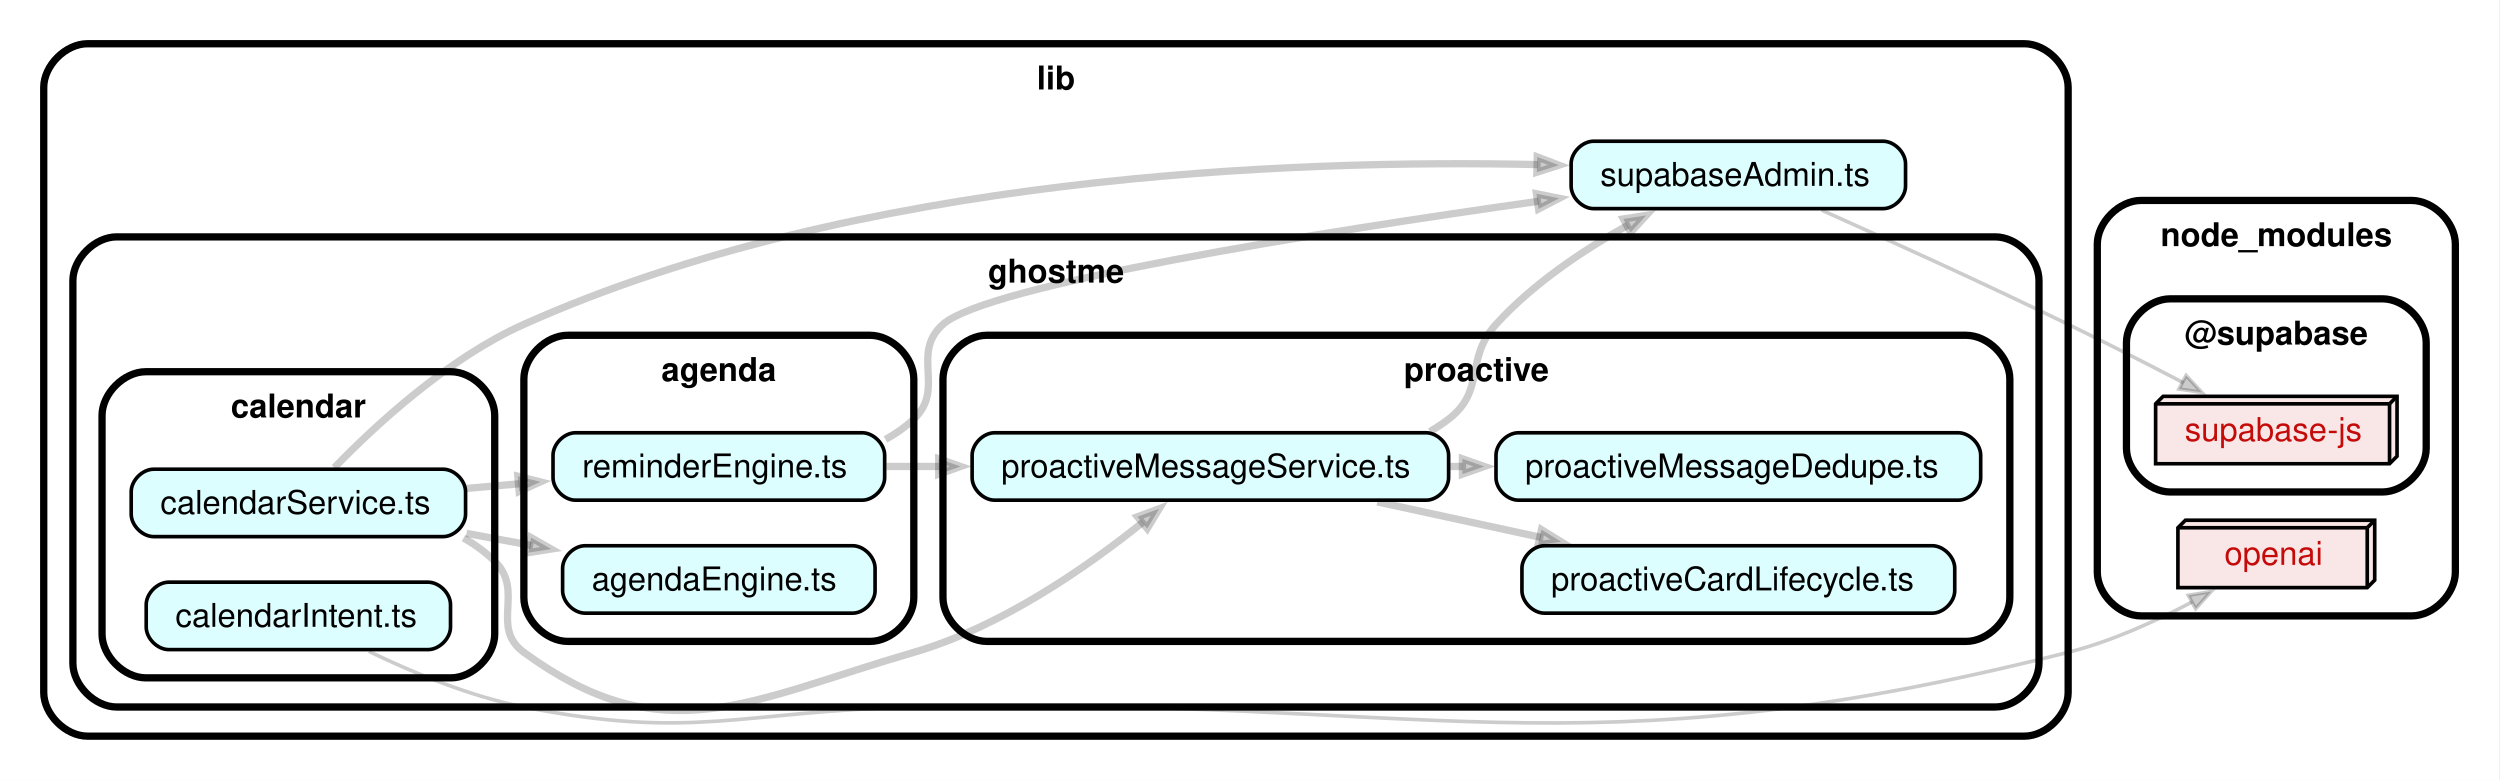
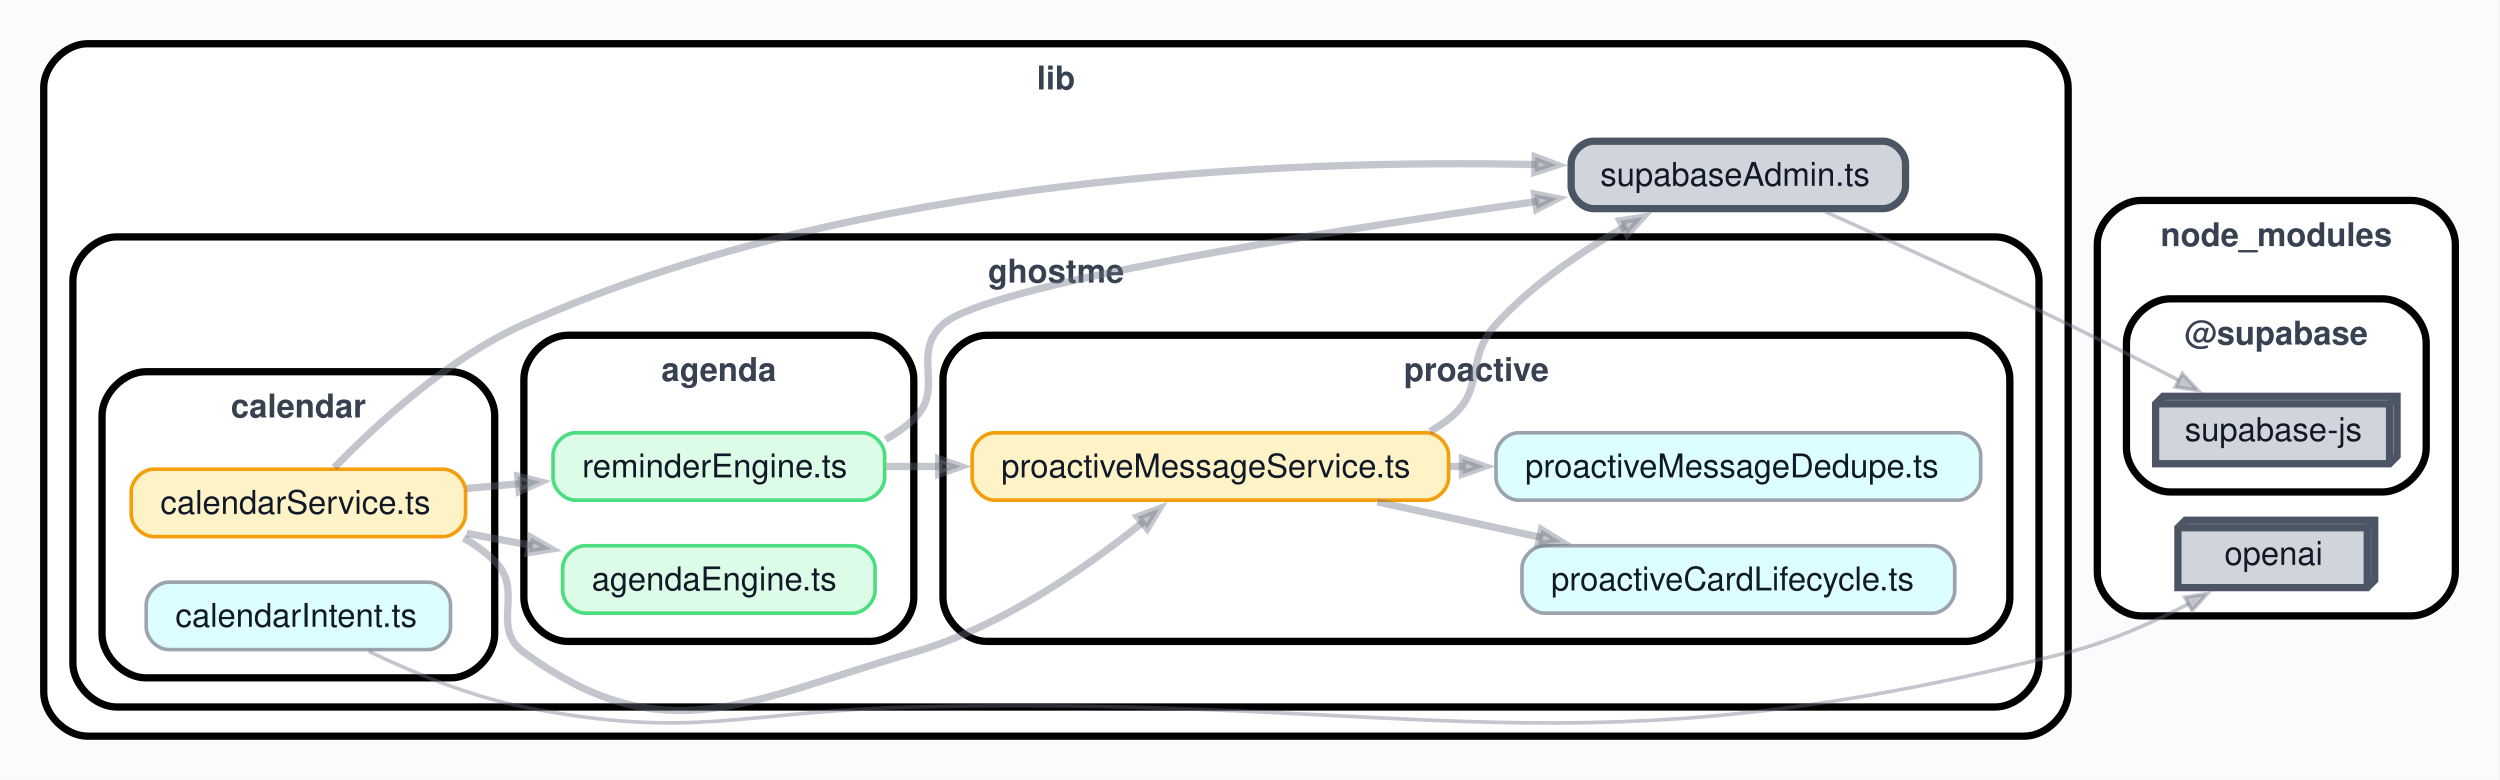
<svg xmlns="http://www.w3.org/2000/svg" xmlns:xlink="http://www.w3.org/1999/xlink" width="686pt" height="214pt" viewBox="0.00 0.00 686.00 214.00">
  <g id="graph0" class="graph" transform="scale(1 1) rotate(0) translate(4 210)">
-     <polygon fill="white" stroke="none" points="-4,4 -4,-210 681.75,-210 681.75,4 -4,4" />
+     <polygon fill="#fbfbfd" stroke="none" points="-4,4 -4,-210 681.75,-210 681.75,4 -4,4" />
    <g id="clust1" class="cluster">
      <path fill="#ffffff" stroke="black" stroke-width="2" d="M20,-8C20,-8 551.5,-8 551.5,-8 557.5,-8 563.5,-14 563.5,-20 563.5,-20 563.5,-186 563.5,-186 563.5,-192 557.5,-198 551.5,-198 551.5,-198 20,-198 20,-198 14,-198 8,-192 8,-186 8,-186 8,-20 8,-20 8,-14 14,-8 20,-8" />
-       <text xml:space="preserve" text-anchor="middle" x="285.75" y="-185.45" font-family="Helvetica,sans-Serif" font-weight="bold" font-size="9.00">lib</text>
+       <text xml:space="preserve" text-anchor="middle" x="285.75" y="-185.45" font-family="Helvetica,sans-Serif" font-weight="bold" font-size="9.00" fill="#374151">lib</text>
    </g>
    <g id="clust2" class="cluster">
      <path fill="#ffffff" stroke="black" stroke-width="2" d="M28,-16C28,-16 543.5,-16 543.5,-16 549.5,-16 555.5,-22 555.5,-28 555.5,-28 555.5,-133 555.5,-133 555.5,-139 549.5,-145 543.5,-145 543.5,-145 28,-145 28,-145 22,-145 16,-139 16,-133 16,-133 16,-28 16,-28 16,-22 22,-16 28,-16" />
-       <text xml:space="preserve" text-anchor="middle" x="285.75" y="-132.45" font-family="Helvetica,sans-Serif" font-weight="bold" font-size="9.00">ghostme</text>
+       <text xml:space="preserve" text-anchor="middle" x="285.75" y="-132.45" font-family="Helvetica,sans-Serif" font-weight="bold" font-size="9.00" fill="#374151">ghostme</text>
    </g>
    <g id="clust3" class="cluster">
      <path fill="#ffffff" stroke="black" stroke-width="2" d="M151.75,-34C151.75,-34 234.75,-34 234.75,-34 240.75,-34 246.75,-40 246.75,-46 246.75,-46 246.75,-106 246.75,-106 246.75,-112 240.75,-118 234.75,-118 234.75,-118 151.75,-118 151.75,-118 145.75,-118 139.75,-112 139.75,-106 139.75,-106 139.75,-46 139.75,-46 139.75,-40 145.75,-34 151.75,-34" />
-       <text xml:space="preserve" text-anchor="middle" x="193.25" y="-105.45" font-family="Helvetica,sans-Serif" font-weight="bold" font-size="9.00">agenda</text>
+       <text xml:space="preserve" text-anchor="middle" x="193.25" y="-105.45" font-family="Helvetica,sans-Serif" font-weight="bold" font-size="9.00" fill="#374151">agenda</text>
    </g>
    <g id="clust4" class="cluster">
      <path fill="#ffffff" stroke="black" stroke-width="2" d="M36,-24C36,-24 119.75,-24 119.75,-24 125.75,-24 131.75,-30 131.75,-36 131.75,-36 131.75,-96 131.75,-96 131.75,-102 125.75,-108 119.75,-108 119.75,-108 36,-108 36,-108 30,-108 24,-102 24,-96 24,-96 24,-36 24,-36 24,-30 30,-24 36,-24" />
-       <text xml:space="preserve" text-anchor="middle" x="77.88" y="-95.45" font-family="Helvetica,sans-Serif" font-weight="bold" font-size="9.00">calendar</text>
+       <text xml:space="preserve" text-anchor="middle" x="77.88" y="-95.45" font-family="Helvetica,sans-Serif" font-weight="bold" font-size="9.00" fill="#374151">calendar</text>
    </g>
    <g id="clust5" class="cluster">
      <path fill="#ffffff" stroke="black" stroke-width="2" d="M266.75,-34C266.75,-34 535.5,-34 535.5,-34 541.5,-34 547.5,-40 547.5,-46 547.5,-46 547.5,-106 547.5,-106 547.5,-112 541.5,-118 535.5,-118 535.5,-118 266.75,-118 266.75,-118 260.75,-118 254.75,-112 254.75,-106 254.75,-106 254.75,-46 254.75,-46 254.75,-40 260.75,-34 266.75,-34" />
-       <text xml:space="preserve" text-anchor="middle" x="401.12" y="-105.45" font-family="Helvetica,sans-Serif" font-weight="bold" font-size="9.00">proactive</text>
+       <text xml:space="preserve" text-anchor="middle" x="401.12" y="-105.45" font-family="Helvetica,sans-Serif" font-weight="bold" font-size="9.00" fill="#374151">proactive</text>
    </g>
    <g id="clust6" class="cluster">
      <path fill="#ffffff" stroke="black" stroke-width="2" d="M583.5,-41C583.5,-41 657.75,-41 657.75,-41 663.75,-41 669.75,-47 669.75,-53 669.75,-53 669.75,-143 669.75,-143 669.75,-149 663.75,-155 657.75,-155 657.75,-155 583.5,-155 583.5,-155 577.5,-155 571.5,-149 571.5,-143 571.5,-143 571.5,-53 571.5,-53 571.5,-47 577.5,-41 583.5,-41" />
-       <text xml:space="preserve" text-anchor="middle" x="620.62" y="-142.45" font-family="Helvetica,sans-Serif" font-weight="bold" font-size="9.00">node_modules</text>
+       <text xml:space="preserve" text-anchor="middle" x="620.62" y="-142.45" font-family="Helvetica,sans-Serif" font-weight="bold" font-size="9.00" fill="#374151">node_modules</text>
    </g>
    <g id="clust7" class="cluster">
      <path fill="#ffffff" stroke="black" stroke-width="2" d="M591.5,-75C591.5,-75 649.75,-75 649.75,-75 655.75,-75 661.75,-81 661.75,-87 661.75,-87 661.75,-116 661.75,-116 661.75,-122 655.75,-128 649.75,-128 649.75,-128 591.5,-128 591.5,-128 585.5,-128 579.5,-122 579.5,-116 579.5,-116 579.5,-87 579.5,-87 579.5,-81 585.5,-75 591.5,-75" />
-       <text xml:space="preserve" text-anchor="middle" x="620.62" y="-115.45" font-family="Helvetica,sans-Serif" font-weight="bold" font-size="9.00">@supabase</text>
+       <text xml:space="preserve" text-anchor="middle" x="620.62" y="-115.45" font-family="Helvetica,sans-Serif" font-weight="bold" font-size="9.00" fill="#374151">@supabase</text>
    </g>
    <g id="node1" class="node">
      <g id="a_node1">
        <a xlink:href="lib/ghostme/agenda/agendaEngine.ts" xlink:title="agendaEngine.ts">
-           <path fill="#ddfeff" stroke="black" d="M229.96,-60.25C229.96,-60.25 156.54,-60.25 156.54,-60.25 153.46,-60.25 150.38,-57.17 150.38,-54.08 150.38,-54.08 150.38,-47.92 150.38,-47.92 150.38,-44.83 153.46,-41.75 156.54,-41.75 156.54,-41.75 229.96,-41.75 229.96,-41.75 233.04,-41.75 236.12,-44.83 236.12,-47.92 236.12,-47.92 236.12,-54.08 236.12,-54.08 236.12,-57.17 233.04,-60.25 229.96,-60.25" />
-           <text xml:space="preserve" text-anchor="start" x="158.38" y="-48" font-family="Helvetica,sans-Serif" font-size="9.00">agendaEngine.ts</text>
+           <path fill="#dcfce7" stroke="#4ade80" d="M229.96,-60.25C229.96,-60.25 156.54,-60.25 156.54,-60.25 153.46,-60.25 150.38,-57.17 150.38,-54.08 150.38,-54.08 150.38,-47.92 150.38,-47.92 150.38,-44.83 153.46,-41.75 156.54,-41.75 156.54,-41.75 229.96,-41.75 229.96,-41.75 233.04,-41.75 236.12,-44.83 236.12,-47.92 236.12,-47.92 236.12,-54.08 236.12,-54.08 236.12,-57.17 233.04,-60.25 229.96,-60.25" />
+           <text xml:space="preserve" text-anchor="start" x="158.38" y="-48" font-family="Helvetica,sans-Serif" font-size="9.00" fill="#111827">agendaEngine.ts</text>
        </a>
      </g>
    </g>
    <g id="node2" class="node">
      <g id="a_node2">
        <a xlink:href="lib/ghostme/agenda/reminderEngine.ts" xlink:title="reminderEngine.ts">
-           <path fill="#ddfeff" stroke="black" d="M232.58,-91.25C232.58,-91.25 153.92,-91.25 153.92,-91.25 150.83,-91.25 147.75,-88.17 147.75,-85.08 147.75,-85.08 147.75,-78.92 147.75,-78.92 147.75,-75.83 150.83,-72.75 153.92,-72.75 153.92,-72.75 232.58,-72.75 232.58,-72.75 235.67,-72.75 238.75,-75.83 238.75,-78.92 238.75,-78.92 238.75,-85.08 238.75,-85.08 238.75,-88.17 235.67,-91.25 232.58,-91.25" />
-           <text xml:space="preserve" text-anchor="start" x="155.75" y="-79" font-family="Helvetica,sans-Serif" font-size="9.00">reminderEngine.ts</text>
+           <path fill="#dcfce7" stroke="#4ade80" d="M232.58,-91.25C232.58,-91.25 153.92,-91.25 153.92,-91.25 150.83,-91.25 147.75,-88.17 147.75,-85.08 147.75,-85.08 147.75,-78.92 147.75,-78.92 147.75,-75.83 150.83,-72.75 153.92,-72.75 153.92,-72.75 232.58,-72.75 232.58,-72.75 235.67,-72.75 238.75,-75.83 238.75,-78.92 238.75,-78.92 238.75,-85.08 238.75,-85.08 238.75,-88.17 235.67,-91.25 232.58,-91.25" />
+           <text xml:space="preserve" text-anchor="start" x="155.75" y="-79" font-family="Helvetica,sans-Serif" font-size="9.00" fill="#111827">reminderEngine.ts</text>
        </a>
      </g>
    </g>
    <g id="node3" class="node">
      <g id="a_node3">
        <a xlink:href="lib/ghostme/proactive/proactiveMessageService.ts" xlink:title="proactiveMessageService.ts">
-           <path fill="#ddfeff" stroke="black" d="M387.33,-91.25C387.33,-91.25 268.92,-91.25 268.92,-91.25 265.83,-91.25 262.75,-88.17 262.75,-85.08 262.75,-85.08 262.75,-78.92 262.75,-78.92 262.75,-75.83 265.83,-72.75 268.92,-72.75 268.92,-72.75 387.33,-72.75 387.33,-72.75 390.42,-72.75 393.5,-75.83 393.5,-78.92 393.5,-78.92 393.5,-85.08 393.5,-85.08 393.5,-88.17 390.42,-91.25 387.33,-91.25" />
-           <text xml:space="preserve" text-anchor="start" x="270.75" y="-79" font-family="Helvetica,sans-Serif" font-size="9.00">proactiveMessageService.ts</text>
+           <path fill="#fef3c7" stroke="#f59e0b" d="M387.33,-91.25C387.33,-91.25 268.92,-91.25 268.92,-91.25 265.83,-91.25 262.75,-88.17 262.75,-85.08 262.75,-85.08 262.75,-78.92 262.75,-78.92 262.75,-75.83 265.83,-72.75 268.92,-72.75 268.92,-72.75 387.33,-72.75 387.33,-72.75 390.42,-72.75 393.5,-75.83 393.5,-78.92 393.5,-78.92 393.5,-85.08 393.5,-85.08 393.5,-88.17 390.42,-91.25 387.33,-91.25" />
+           <text xml:space="preserve" text-anchor="start" x="270.75" y="-79" font-family="Helvetica,sans-Serif" font-size="9.00" fill="#111827">proactiveMessageService.ts</text>
        </a>
      </g>
    </g>
    <g id="edge1" class="edge">
-       <path fill="none" stroke="#000000" stroke-width="2" stroke-opacity="0.2" d="M239.24,-82C243.94,-82 248.81,-82 253.73,-82" />
-       <polygon fill="#000000" fill-opacity="0.2" stroke="#000000" stroke-width="2" stroke-opacity="0.2" points="253.58,-84.1 259.58,-82 253.58,-79.9 253.58,-84.1" />
+       <path fill="none" stroke="#6b7280" stroke-width="2" stroke-opacity="0.4" d="M239.24,-82C243.94,-82 248.81,-82 253.73,-82" />
+       <polygon fill="#6b7280" fill-opacity="0.4" stroke="#6b7280" stroke-width="2" stroke-opacity="0.4" points="253.58,-84.1 259.58,-82 253.58,-79.9 253.58,-84.1" />
    </g>
    <g id="node4" class="node">
      <g id="a_node4">
        <a xlink:href="lib/supabaseAdmin.ts" xlink:title="supabaseAdmin.ts">
-           <path fill="#ddfeff" stroke="black" d="M512.71,-171.25C512.71,-171.25 433.29,-171.25 433.29,-171.25 430.21,-171.25 427.12,-168.17 427.12,-165.08 427.12,-165.08 427.12,-158.92 427.12,-158.92 427.12,-155.83 430.21,-152.75 433.29,-152.75 433.29,-152.75 512.71,-152.75 512.71,-152.75 515.79,-152.75 518.88,-155.83 518.88,-158.92 518.88,-158.92 518.88,-165.08 518.88,-165.08 518.88,-168.17 515.79,-171.25 512.71,-171.25" />
-           <text xml:space="preserve" text-anchor="start" x="435.12" y="-159" font-family="Helvetica,sans-Serif" font-size="9.00">supabaseAdmin.ts</text>
+           <path fill="#d1d5db" stroke="#4b5563" stroke-width="2" d="M512.71,-171.25C512.71,-171.25 433.29,-171.25 433.29,-171.25 430.21,-171.25 427.12,-168.17 427.12,-165.08 427.12,-165.08 427.12,-158.92 427.12,-158.92 427.12,-155.83 430.21,-152.75 433.29,-152.75 433.29,-152.75 512.71,-152.75 512.71,-152.75 515.79,-152.75 518.88,-155.83 518.88,-158.92 518.88,-158.92 518.88,-165.08 518.88,-165.08 518.88,-168.17 515.79,-171.25 512.71,-171.25" />
+           <text xml:space="preserve" text-anchor="start" x="435.12" y="-159" font-family="Helvetica,sans-Serif" font-size="9.00" fill="#111827">supabaseAdmin.ts</text>
        </a>
      </g>
    </g>
    <g id="edge2" class="edge">
-       <path fill="none" stroke="#000000" stroke-width="2" stroke-opacity="0.2" d="M238.98,-89.42C241.8,-90.97 244.43,-92.81 246.75,-95 255.53,-103.31 245.74,-112.94 254.75,-121 266.85,-131.82 357.84,-146.24 418.16,-154.78" />
-       <polygon fill="#000000" fill-opacity="0.2" stroke="#000000" stroke-width="2" stroke-opacity="0.2" points="417.6,-156.83 423.83,-155.58 418.18,-152.67 417.6,-156.83" />
+       <path fill="none" stroke="#6b7280" stroke-width="2" stroke-opacity="0.4" d="M238.98,-89.42C241.8,-90.97 244.43,-92.81 246.75,-95 255.53,-103.31 245.74,-112.94 254.75,-121 266.82,-131.79 357.33,-146.16 417.65,-154.71" />
+       <polygon fill="#6b7280" fill-opacity="0.4" stroke="#6b7280" stroke-width="2" stroke-opacity="0.4" points="417.09,-156.75 423.32,-155.51 417.67,-152.59 417.09,-156.75" />
    </g>
    <g id="edge10" class="edge">
-       <path fill="none" stroke="#000000" stroke-width="2" stroke-opacity="0.2" d="M388.36,-91.58C390.15,-92.62 391.87,-93.75 393.5,-95 403.76,-102.85 397.81,-111.44 406.5,-121 416.57,-132.08 430.3,-141.29 442.59,-148.15" />
-       <polygon fill="#000000" fill-opacity="0.2" stroke="#000000" stroke-width="2" stroke-opacity="0.2" points="441.45,-149.92 447.73,-150.9 443.43,-146.22 441.45,-149.92" />
+       <path fill="none" stroke="#6b7280" stroke-width="2" stroke-opacity="0.4" d="M388.36,-91.58C390.15,-92.62 391.87,-93.75 393.5,-95 403.76,-102.85 397.81,-111.44 406.5,-121 416.34,-131.83 429.69,-140.88 441.77,-147.69" />
+       <polygon fill="#6b7280" fill-opacity="0.4" stroke="#6b7280" stroke-width="2" stroke-opacity="0.4" points="440.54,-149.41 446.81,-150.41 442.53,-145.71 440.54,-149.41" />
    </g>
    <g id="node8" class="node">
      <g id="a_node8">
        <a xlink:href="lib/ghostme/proactive/proactiveCardLifecycle.ts" xlink:title="proactiveCardLifecycle.ts">
-           <path fill="#ddfeff" stroke="black" d="M526.21,-60.25C526.21,-60.25 419.79,-60.25 419.79,-60.25 416.71,-60.25 413.62,-57.17 413.62,-54.08 413.62,-54.08 413.62,-47.92 413.62,-47.92 413.62,-44.83 416.71,-41.75 419.79,-41.75 419.79,-41.75 526.21,-41.75 526.21,-41.75 529.29,-41.75 532.38,-44.83 532.38,-47.92 532.38,-47.92 532.38,-54.08 532.38,-54.08 532.38,-57.17 529.29,-60.25 526.21,-60.25" />
-           <text xml:space="preserve" text-anchor="start" x="421.62" y="-48" font-family="Helvetica,sans-Serif" font-size="9.00">proactiveCardLifecycle.ts</text>
+           <path fill="#ddfeff" stroke="#9ca3af" d="M526.21,-60.25C526.21,-60.25 419.79,-60.25 419.79,-60.25 416.71,-60.25 413.62,-57.17 413.62,-54.08 413.62,-54.08 413.62,-47.92 413.62,-47.92 413.62,-44.83 416.71,-41.75 419.79,-41.75 419.79,-41.75 526.21,-41.75 526.21,-41.75 529.29,-41.75 532.38,-44.83 532.38,-47.92 532.38,-47.92 532.38,-54.08 532.38,-54.08 532.38,-57.17 529.29,-60.25 526.21,-60.25" />
+           <text xml:space="preserve" text-anchor="start" x="421.62" y="-48" font-family="Helvetica,sans-Serif" font-size="9.00" fill="#111827">proactiveCardLifecycle.ts</text>
        </a>
      </g>
    </g>
    <g id="edge8" class="edge">
-       <path fill="none" stroke="#000000" stroke-width="2" stroke-opacity="0.2" d="M373.94,-72.28C388.17,-69.19 404.04,-65.74 418.8,-62.54" />
-       <polygon fill="#000000" fill-opacity="0.2" stroke="#000000" stroke-width="2" stroke-opacity="0.2" points="418.97,-64.66 424.39,-61.33 418.08,-60.55 418.97,-64.66" />
+       <path fill="none" stroke="#6b7280" stroke-width="2" stroke-opacity="0.4" d="M373.94,-72.28C388.17,-69.19 404.04,-65.74 418.8,-62.54" />
+       <polygon fill="#6b7280" fill-opacity="0.4" stroke="#6b7280" stroke-width="2" stroke-opacity="0.4" points="418.97,-64.66 424.39,-61.33 418.08,-60.55 418.97,-64.66" />
    </g>
    <g id="node9" class="node">
      <g id="a_node9">
        <a xlink:href="lib/ghostme/proactive/proactiveMessageDedupe.ts" xlink:title="proactiveMessageDedupe.ts">
-           <path fill="#ddfeff" stroke="black" d="M533.33,-91.25C533.33,-91.25 412.67,-91.25 412.67,-91.25 409.58,-91.25 406.5,-88.17 406.5,-85.08 406.5,-85.08 406.5,-78.92 406.5,-78.92 406.5,-75.83 409.58,-72.75 412.67,-72.75 412.67,-72.75 533.33,-72.75 533.33,-72.75 536.42,-72.75 539.5,-75.83 539.5,-78.92 539.5,-78.92 539.5,-85.08 539.5,-85.08 539.5,-88.17 536.42,-91.25 533.33,-91.25" />
-           <text xml:space="preserve" text-anchor="start" x="414.5" y="-79" font-family="Helvetica,sans-Serif" font-size="9.00">proactiveMessageDedupe.ts</text>
+           <path fill="#ddfeff" stroke="#9ca3af" d="M533.33,-91.25C533.33,-91.25 412.67,-91.25 412.67,-91.25 409.58,-91.25 406.5,-88.17 406.5,-85.08 406.5,-85.08 406.5,-78.92 406.5,-78.92 406.5,-75.83 409.58,-72.75 412.67,-72.75 412.67,-72.75 533.33,-72.75 533.33,-72.75 536.42,-72.75 539.5,-75.83 539.5,-78.92 539.5,-78.92 539.5,-85.08 539.5,-85.08 539.5,-88.17 536.42,-91.25 533.33,-91.25" />
+           <text xml:space="preserve" text-anchor="start" x="414.5" y="-79" font-family="Helvetica,sans-Serif" font-size="9.00" fill="#111827">proactiveMessageDedupe.ts</text>
        </a>
      </g>
    </g>
    <g id="edge9" class="edge">
-       <path fill="none" stroke="#000000" stroke-width="2" stroke-opacity="0.2" d="M393.87,-82C395.04,-82 396.2,-82 397.37,-82" />
-       <polygon fill="#000000" fill-opacity="0.2" stroke="#000000" stroke-width="2" stroke-opacity="0.2" points="397.29,-84.1 403.29,-82 397.29,-79.9 397.29,-84.1" />
+       <path fill="none" stroke="#6b7280" stroke-width="2" stroke-opacity="0.4" d="M393.87,-82C395.04,-82 396.2,-82 397.37,-82" />
+       <polygon fill="#6b7280" fill-opacity="0.4" stroke="#6b7280" stroke-width="2" stroke-opacity="0.4" points="397.29,-84.1 403.29,-82 397.29,-79.9 397.29,-84.1" />
    </g>
    <g id="node10" class="node">
      <g id="a_node10">
        <a xlink:href="https://www.npmjs.com/package/@supabase/supabase-js" xlink:title="supabase-js">
-           <polygon fill="#c40b0a" fill-opacity="0.102" stroke="black" points="653.75,-101.25 589.56,-101.25 587.5,-99.19 587.5,-82.75 651.69,-82.75 653.75,-84.81 653.75,-101.25" />
-           <polyline fill="none" stroke="black" points="651.69,-99.19 587.5,-99.19" />
-           <polyline fill="none" stroke="black" points="651.69,-99.19 651.69,-82.75" />
-           <polyline fill="none" stroke="black" points="651.69,-99.19 653.75,-101.25" />
-           <text xml:space="preserve" text-anchor="start" x="595.5" y="-89" font-family="Helvetica,sans-Serif" font-size="9.00" fill="#c40b0a">supabase-js</text>
+           <polygon fill="#d1d5db" stroke="#4b5563" stroke-width="2" points="653.75,-101.25 589.56,-101.25 587.5,-99.19 587.5,-82.75 651.69,-82.75 653.75,-84.81 653.75,-101.25" />
+           <polyline fill="none" stroke="#4b5563" stroke-width="2" points="651.69,-99.19 587.5,-99.19" />
+           <polyline fill="none" stroke="#4b5563" stroke-width="2" points="651.69,-99.19 651.69,-82.75" />
+           <polyline fill="none" stroke="#4b5563" stroke-width="2" points="651.69,-99.19 653.75,-101.25" />
+           <text xml:space="preserve" text-anchor="start" x="595.5" y="-89" font-family="Helvetica,sans-Serif" font-size="9.00" fill="#111827">supabase-js</text>
        </a>
      </g>
    </g>
    <g id="edge11" class="edge">
-       <path fill="none" stroke="#000000" stroke-opacity="0.2" d="M495.84,-152.34C514.04,-144.21 540.61,-132.15 563.5,-121 573.92,-115.93 585.29,-110.1 595.06,-105.01" />
-       <polygon fill="#000000" fill-opacity="0.2" stroke="#000000" stroke-opacity="0.2" points="595.85,-106.97 600.19,-102.32 593.91,-103.25 595.85,-106.97" />
+       <path fill="none" stroke="#6b7280" stroke-opacity="0.4" d="M496.95,-151.85C515.11,-143.73 541.07,-131.93 563.5,-121 573.5,-116.13 584.38,-110.57 593.88,-105.63" />
+       <polygon fill="#6b7280" fill-opacity="0.4" stroke="#6b7280" stroke-opacity="0.4" points="594.83,-107.5 599.17,-102.86 592.88,-103.78 594.83,-107.5" />
    </g>
    <g id="node5" class="node">
      <g id="a_node5">
        <a xlink:href="lib/ghostme/calendar/calendarIntent.ts" xlink:title="calendarIntent.ts">
-           <path fill="#ddfeff" stroke="black" d="M113.46,-50.25C113.46,-50.25 42.29,-50.25 42.29,-50.25 39.21,-50.25 36.12,-47.17 36.12,-44.08 36.12,-44.08 36.12,-37.92 36.12,-37.92 36.12,-34.83 39.21,-31.75 42.29,-31.75 42.29,-31.75 113.46,-31.75 113.46,-31.75 116.54,-31.75 119.62,-34.83 119.62,-37.92 119.62,-37.92 119.62,-44.08 119.62,-44.08 119.62,-47.17 116.54,-50.25 113.46,-50.25" />
-           <text xml:space="preserve" text-anchor="start" x="44.12" y="-38" font-family="Helvetica,sans-Serif" font-size="9.00">calendarIntent.ts</text>
+           <path fill="#ddfeff" stroke="#9ca3af" d="M113.46,-50.25C113.46,-50.25 42.29,-50.25 42.29,-50.25 39.21,-50.25 36.12,-47.17 36.12,-44.08 36.12,-44.08 36.12,-37.92 36.12,-37.92 36.12,-34.83 39.21,-31.75 42.29,-31.75 42.29,-31.75 113.46,-31.75 113.46,-31.75 116.54,-31.75 119.62,-34.83 119.62,-37.92 119.62,-37.92 119.62,-44.08 119.62,-44.08 119.62,-47.17 116.54,-50.25 113.46,-50.25" />
+           <text xml:space="preserve" text-anchor="start" x="44.12" y="-38" font-family="Helvetica,sans-Serif" font-size="9.00" fill="#111827">calendarIntent.ts</text>
        </a>
      </g>
    </g>
    <g id="node6" class="node">
      <g id="a_node6">
        <a xlink:href="https://www.npmjs.com/package/openai" xlink:title="openai">
-           <polygon fill="#c40b0a" fill-opacity="0.102" stroke="black" points="647.62,-67.25 595.68,-67.25 593.62,-65.19 593.62,-48.75 645.57,-48.75 647.62,-50.81 647.62,-67.25" />
-           <polyline fill="none" stroke="black" points="645.57,-65.19 593.62,-65.19" />
-           <polyline fill="none" stroke="black" points="645.57,-65.19 645.57,-48.75" />
-           <polyline fill="none" stroke="black" points="645.57,-65.19 647.62,-67.25" />
-           <text xml:space="preserve" text-anchor="start" x="606.38" y="-55" font-family="Helvetica,sans-Serif" font-size="9.00" fill="#c40b0a">openai</text>
+           <polygon fill="#d1d5db" stroke="#4b5563" stroke-width="2" points="647.62,-67.25 595.68,-67.25 593.62,-65.19 593.62,-48.75 645.57,-48.75 647.62,-50.81 647.62,-67.25" />
+           <polyline fill="none" stroke="#4b5563" stroke-width="2" points="645.57,-65.19 593.62,-65.19" />
+           <polyline fill="none" stroke="#4b5563" stroke-width="2" points="645.57,-65.19 645.57,-48.75" />
+           <polyline fill="none" stroke="#4b5563" stroke-width="2" points="645.57,-65.19 647.62,-67.25" />
+           <text xml:space="preserve" text-anchor="start" x="606.38" y="-55" font-family="Helvetica,sans-Serif" font-size="9.00" fill="#111827">openai</text>
        </a>
      </g>
    </g>
    <g id="edge3" class="edge">
-       <path fill="none" stroke="#000000" stroke-opacity="0.2" d="M97.21,-31.27C108.99,-25.57 124.84,-18.94 139.75,-16 186.41,-6.79 199.21,-14.87 246.75,-16 387.65,-19.33 426.87,3.57 563.5,-31 575.25,-33.97 587.48,-39.52 597.51,-44.82" />
-       <polygon fill="#000000" fill-opacity="0.2" stroke="#000000" stroke-opacity="0.2" points="596.47,-46.64 602.74,-47.69 598.48,-42.96 596.47,-46.64" />
+       <path fill="none" stroke="#6b7280" stroke-opacity="0.4" d="M97.21,-31.27C108.99,-25.57 124.84,-18.94 139.75,-16 186.41,-6.79 199.21,-14.87 246.75,-16 387.65,-19.33 426.87,3.57 563.5,-31 574.91,-33.89 586.77,-39.2 596.63,-44.36" />
+       <polygon fill="#6b7280" fill-opacity="0.4" stroke="#6b7280" stroke-opacity="0.4" points="595.5,-46.13 601.77,-47.15 597.5,-42.44 595.5,-46.13" />
    </g>
    <g id="node7" class="node">
      <g id="a_node7">
        <a xlink:href="lib/ghostme/calendar/calendarService.ts" xlink:title="calendarService.ts">
-           <path fill="#ddfeff" stroke="black" d="M117.58,-81.25C117.58,-81.25 38.17,-81.25 38.17,-81.25 35.08,-81.25 32,-78.17 32,-75.08 32,-75.08 32,-68.92 32,-68.92 32,-65.83 35.08,-62.75 38.17,-62.75 38.17,-62.75 117.58,-62.75 117.58,-62.75 120.67,-62.75 123.75,-65.83 123.75,-68.92 123.75,-68.92 123.75,-75.08 123.75,-75.08 123.75,-78.17 120.67,-81.25 117.58,-81.25" />
-           <text xml:space="preserve" text-anchor="start" x="40" y="-69" font-family="Helvetica,sans-Serif" font-size="9.00">calendarService.ts</text>
+           <path fill="#fef3c7" stroke="#f59e0b" d="M117.58,-81.25C117.58,-81.25 38.17,-81.25 38.17,-81.25 35.08,-81.25 32,-78.17 32,-75.08 32,-75.08 32,-68.92 32,-68.92 32,-65.83 35.08,-62.75 38.17,-62.75 38.17,-62.75 117.58,-62.75 117.58,-62.75 120.67,-62.75 123.75,-65.83 123.75,-68.92 123.75,-68.92 123.75,-75.08 123.75,-75.08 123.75,-78.17 120.67,-81.25 117.58,-81.25" />
+           <text xml:space="preserve" text-anchor="start" x="40" y="-69" font-family="Helvetica,sans-Serif" font-size="9.00" fill="#111827">calendarService.ts</text>
        </a>
      </g>
    </g>
    <g id="edge4" class="edge">
-       <path fill="none" stroke="#000000" stroke-width="2" stroke-opacity="0.2" d="M124.01,-63.64C129.82,-62.56 135.8,-61.46 141.68,-60.37" />
-       <polygon fill="#000000" fill-opacity="0.2" stroke="#000000" stroke-width="2" stroke-opacity="0.2" points="141.72,-62.49 147.24,-59.34 140.96,-58.36 141.72,-62.49" />
+       <path fill="none" stroke="#6b7280" stroke-width="2" stroke-opacity="0.4" d="M124.01,-63.64C129.82,-62.56 135.8,-61.46 141.68,-60.37" />
+       <polygon fill="#6b7280" fill-opacity="0.4" stroke="#6b7280" stroke-width="2" stroke-opacity="0.4" points="141.72,-62.49 147.24,-59.34 140.96,-58.36 141.72,-62.49" />
    </g>
    <g id="edge5" class="edge">
-       <path fill="none" stroke="#000000" stroke-width="2" stroke-opacity="0.2" d="M124.01,-75.98C128.8,-76.4 133.7,-76.84 138.57,-77.26" />
-       <polygon fill="#000000" fill-opacity="0.2" stroke="#000000" stroke-width="2" stroke-opacity="0.2" points="138.09,-79.33 144.26,-77.77 138.46,-75.15 138.09,-79.33" />
+       <path fill="none" stroke="#6b7280" stroke-width="2" stroke-opacity="0.4" d="M124.01,-75.98C128.8,-76.4 133.7,-76.84 138.57,-77.26" />
+       <polygon fill="#6b7280" fill-opacity="0.4" stroke="#6b7280" stroke-width="2" stroke-opacity="0.4" points="138.09,-79.33 144.26,-77.77 138.46,-75.15 138.09,-79.33" />
    </g>
    <g id="edge6" class="edge">
-       <path fill="none" stroke="#000000" stroke-width="2" stroke-opacity="0.2" d="M123.2,-62.37C126.32,-60.59 129.22,-58.49 131.75,-56 140.06,-47.82 130.33,-37.88 139.75,-31 178.16,-2.96 201.08,-17.73 246.75,-31 270.62,-37.93 294.18,-54.32 309.56,-66.66" />
-       <polygon fill="#000000" fill-opacity="0.2" stroke="#000000" stroke-width="2" stroke-opacity="0.2" points="308.12,-68.2 314.09,-70.41 310.8,-64.96 308.12,-68.2" />
+       <path fill="none" stroke="#6b7280" stroke-width="2" stroke-opacity="0.4" d="M123.2,-62.37C126.32,-60.59 129.22,-58.49 131.75,-56 140.06,-47.82 130.33,-37.88 139.75,-31 178.16,-2.96 201.08,-17.73 246.75,-31 270.62,-37.93 294.18,-54.32 309.56,-66.66" />
+       <polygon fill="#6b7280" fill-opacity="0.4" stroke="#6b7280" stroke-width="2" stroke-opacity="0.4" points="308.12,-68.2 314.09,-70.41 310.8,-64.96 308.12,-68.2" />
    </g>
    <g id="edge7" class="edge">
-       <path fill="none" stroke="#000000" stroke-width="2" stroke-opacity="0.2" d="M87.74,-81.68C98.76,-93.06 118.7,-111.58 139.75,-121 231.14,-161.89 349.98,-166.32 417.95,-164.84" />
-       <polygon fill="#000000" fill-opacity="0.2" stroke="#000000" stroke-width="2" stroke-opacity="0.2" points="417.82,-166.94 423.76,-164.68 417.71,-162.74 417.82,-166.94" />
+       <path fill="none" stroke="#6b7280" stroke-width="2" stroke-opacity="0.4" d="M87.74,-81.68C98.76,-93.06 118.7,-111.58 139.75,-121 230.88,-161.78 349.32,-166.29 417.38,-164.85" />
+       <polygon fill="#6b7280" fill-opacity="0.4" stroke="#6b7280" stroke-width="2" stroke-opacity="0.4" points="417.26,-166.95 423.21,-164.7 417.16,-162.75 417.26,-166.95" />
    </g>
  </g>
</svg>
